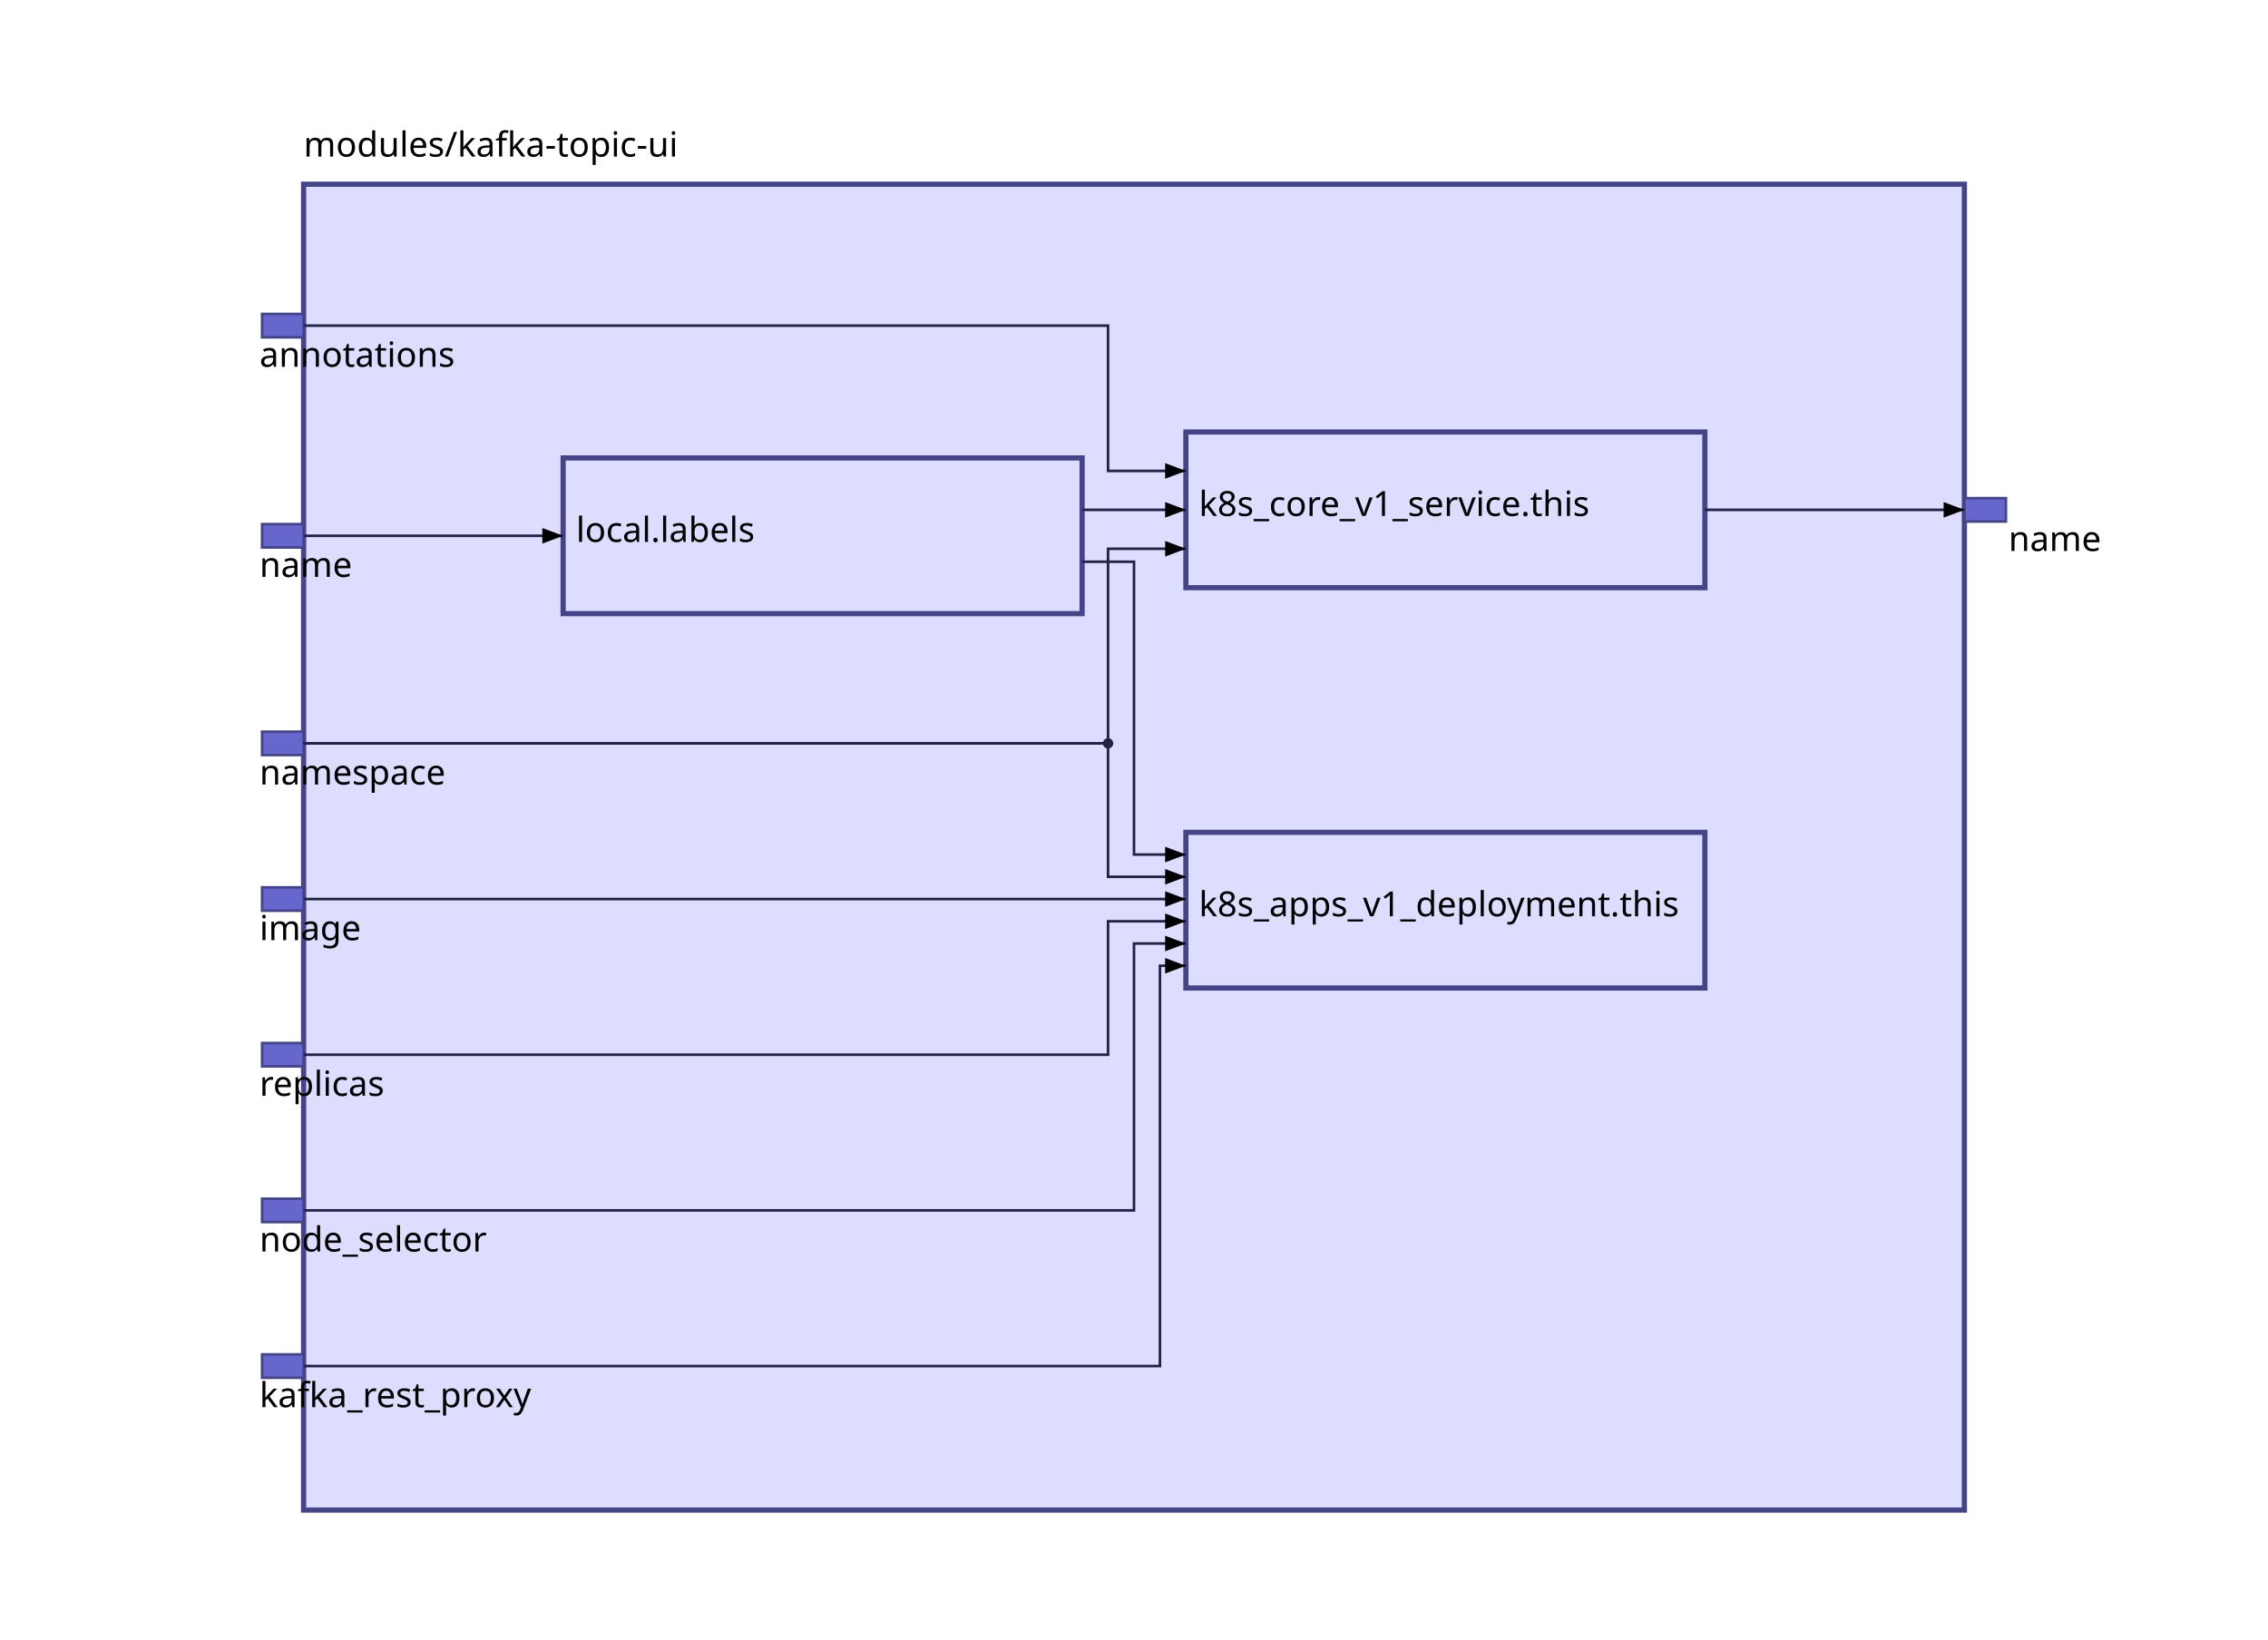
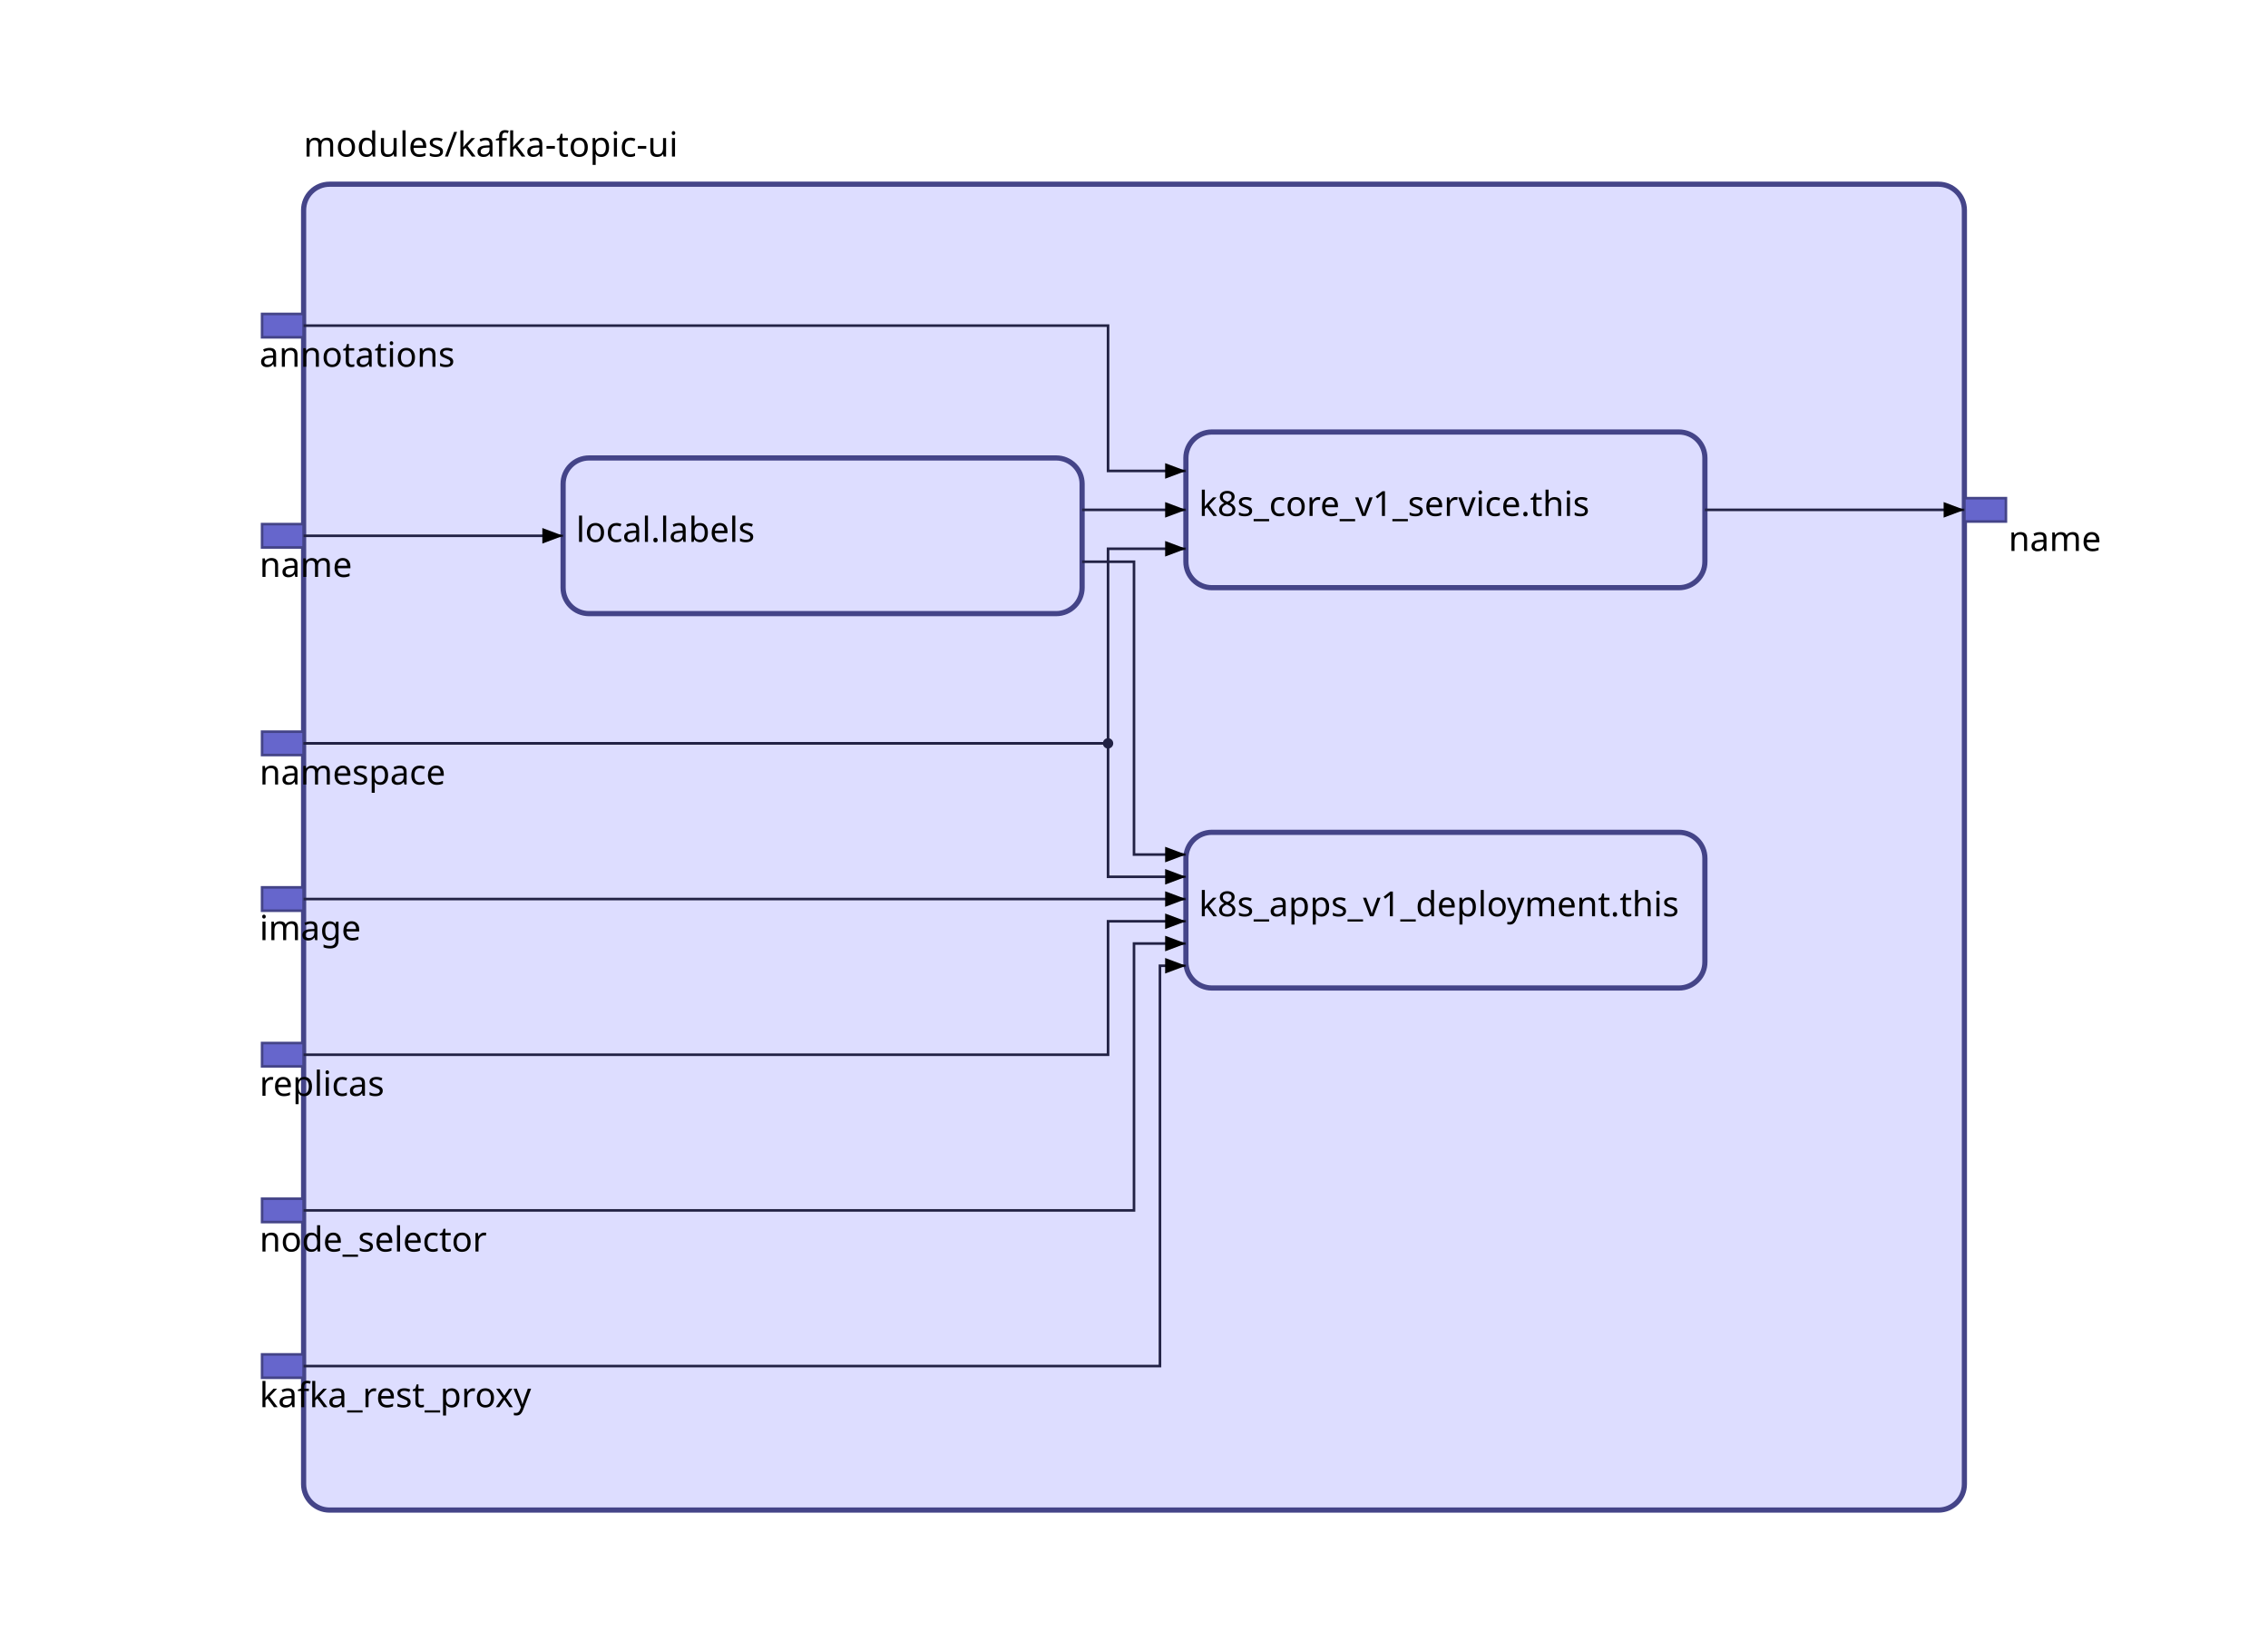
<svg xmlns="http://www.w3.org/2000/svg" id="sprotty_1" class="sprotty-graph sprotty" tabindex="1002" viewBox="0 0 874 632">
  <style>.elknode {
    stroke: #448;
    stroke-width: 2;
    fill: #ddf;
}

.elkport {
    stroke: #448;
    stroke-width: 1;
    fill: #66c;
}

.elkedge {
    fill: none;
    stroke: #224;
    stroke-width: 1;
}

.elkedge.arrow {
    fill: #336;
}

.elklabel {
    stroke-width: 0;
    stroke: #000;
    fill: #000;
    font-family: sans-serif;
    font-size: 10pt;
    dominant-baseline: hanging;
}

.elkjunction {
    stroke: none;
    fill: #224;
}

.selected &gt; rect {
    stroke-width: 3;
}

.mouseover {
    stroke: #88f;
}
/*
 * Copyright (C) 2017 TypeFox and others.
 *
 * Licensed under the Apache License, Version 2.0 (the "License"); you may not use this file except in compliance with the License.
 * You may obtain a copy of the License at http://www.apache.org/licenses/LICENSE-2.0
 */

.sprotty {
    padding: 0px;
    font-family: "Helvetica Neue", Helvetica, Arial, sans-serif;
}

.sprotty-hidden {
    display: block;
    position: absolute;
    width: 0px;
    height: 0px;
}

.sprotty-popup {
    font-family: "Helvetica Neue", Helvetica, Arial, sans-serif;
    position: absolute;
    background: white;
    border-radius: 5px;
    border: 1px solid;
    max-width: 400px;
    min-width: 100px;
}

.sprotty-popup &gt; div {
    margin: 10px;
}

.sprotty-popup-closed {
    display: none;
}
</style>
  <g transform="scale(1) translate(0,0)">
    <g id="sprotty_3" transform="translate(117, 71)" opacity="1">
-       <rect class="elknode" x="0" y="0" width="640" height="511" />
+       <rect class="elknode" x="0" y="0" rx="10" width="640" height="511" />
      <g id="sprotty_5" transform="translate(340, 249.7857)" opacity="1">
-         <rect class="elknode" x="0" y="0" width="200" height="60" />
+         <rect class="elknode" x="0" y="0" rx="10" width="200" height="60" />
        <text id="sprotty_6" class="elklabel" transform="translate(5, 22) translate(0, 0)" opacity="1">k8s_apps_v1_deployment.this</text>
      </g>
      <g id="sprotty_7" transform="translate(340, 95.5)" opacity="1">
-         <rect class="elknode" x="0" y="0" width="200" height="60" />
+         <rect class="elknode" x="0" y="0" rx="10" width="200" height="60" />
        <text id="sprotty_8" class="elklabel" transform="translate(5, 22) translate(0, 0)" opacity="1">k8s_core_v1_service.this</text>
      </g>
      <g id="sprotty_9" transform="translate(100, 105.5)" opacity="1">
-         <rect class="elknode" x="0" y="0" width="200" height="60" />
+         <rect class="elknode" x="0" y="0" rx="10" width="200" height="60" />
        <text id="sprotty_10" class="elklabel" transform="translate(5, 22) translate(0, 0)" opacity="1">local.labels</text>
      </g>
      <g id="sprotty_12" transform="translate(-16, 271)" opacity="1">
        <rect class="elkport" x="0" y="0" width="16" height="9" />
        <text id="sprotty_13" class="elklabel" transform="translate(-1, 10) translate(0, 0)" opacity="1">image</text>
      </g>
      <g id="sprotty_15" transform="translate(-16, 451)" opacity="1">
        <rect class="elkport" x="0" y="0" width="16" height="9" />
        <text id="sprotty_16" class="elklabel" transform="translate(-1, 10) translate(0, 0)" opacity="1">kafka_rest_proxy</text>
      </g>
      <g id="sprotty_18" transform="translate(-16, 211)" opacity="1">
        <rect class="elkport" x="0" y="0" width="16" height="9" />
        <text id="sprotty_19" class="elklabel" transform="translate(-1, 10) translate(0, 0)" opacity="1">namespace</text>
      </g>
      <g id="sprotty_21" transform="translate(-16, 391)" opacity="1">
        <rect class="elkport" x="0" y="0" width="16" height="9" />
        <text id="sprotty_22" class="elklabel" transform="translate(-1, 10) translate(0, 0)" opacity="1">node_selector</text>
      </g>
      <g id="sprotty_24" transform="translate(-16, 331)" opacity="1">
        <rect class="elkport" x="0" y="0" width="16" height="9" />
        <text id="sprotty_25" class="elklabel" transform="translate(-1, 10) translate(0, 0)" opacity="1">replicas</text>
      </g>
      <g id="sprotty_28" transform="translate(-16, 50)" opacity="1">
        <rect class="elkport" x="0" y="0" width="16" height="9" />
        <text id="sprotty_29" class="elklabel" transform="translate(-1, 10) translate(0, 0)" opacity="1">annotations</text>
      </g>
      <g id="sprotty_32" transform="translate(-16, 131)" opacity="1">
        <rect class="elkport" x="0" y="0" width="16" height="9" />
        <text id="sprotty_33" class="elklabel" transform="translate(-1, 10) translate(0, 0)" opacity="1">name</text>
      </g>
      <g id="sprotty_35" transform="translate(640, 121)" opacity="1">
        <rect class="elkport" x="0" y="0" width="16" height="9" />
        <text id="sprotty_36" class="elklabel" transform="translate(17, 10) translate(0, 0)" opacity="1">name</text>
      </g>
      <text id="sprotty_4" class="elklabel" transform="translate(0, -21) translate(0, 0)" opacity="1">modules/kafka-topic-ui</text>
      <g id="sprotty_11" class="sprotty-edge" opacity="1">
        <path class="elkedge" d="M 300,145.5 L 320,145.5 L 320,258.357 L 340,258.357" />
        <path class="edge arrow" d="M 0,0 L 8,-3 L 8,3 Z" transform="rotate(180 340 258.3571) translate(340 258.3571)" />
      </g>
      <g id="sprotty_14" class="sprotty-edge" opacity="1">
        <path class="elkedge" d="M 0,275.5 L 340,275.5" />
        <path class="edge arrow" d="M 0,0 L 8,-3 L 8,3 Z" transform="rotate(180 340 275.5) translate(340 275.5)" />
      </g>
      <g id="sprotty_17" class="sprotty-edge" opacity="1">
        <path class="elkedge" d="M 0,455.5 L 330,455.5 L 330,301.214 L 340,301.214" />
        <path class="edge arrow" d="M 0,0 L 8,-3 L 8,3 Z" transform="rotate(180 340 301.2143) translate(340 301.2143)" />
      </g>
      <g id="sprotty_20" class="sprotty-edge" opacity="1">
        <path class="elkedge" d="M 0,215.5 L 310,215.5 L 310,266.929 L 340,266.929" />
        <path class="edge arrow" d="M 0,0 L 8,-3 L 8,3 Z" transform="rotate(180 340 266.9286) translate(340 266.9286)" />
      </g>
      <g id="sprotty_23" class="sprotty-edge" opacity="1">
        <path class="elkedge" d="M 0,395.5 L 320,395.5 L 320,292.643 L 340,292.643" />
        <path class="edge arrow" d="M 0,0 L 8,-3 L 8,3 Z" transform="rotate(180 340 292.6429) translate(340 292.6429)" />
      </g>
      <g id="sprotty_26" class="sprotty-edge" opacity="1">
        <path class="elkedge" d="M 0,335.5 L 310,335.5 L 310,284.071 L 340,284.071" />
        <path class="edge arrow" d="M 0,0 L 8,-3 L 8,3 Z" transform="rotate(180 340 284.0714) translate(340 284.0714)" />
      </g>
      <g id="sprotty_27" class="sprotty-edge" opacity="1">
        <path class="elkedge" d="M 300,125.5 L 340,125.5" />
        <path class="edge arrow" d="M 0,0 L 8,-3 L 8,3 Z" transform="rotate(180 340 125.5) translate(340 125.5)" />
      </g>
      <g id="sprotty_30" class="sprotty-edge" opacity="1">
        <path class="elkedge" d="M 0,54.5 L 310,54.5 L 310,110.5 L 340,110.5" />
        <path class="edge arrow" d="M 0,0 L 8,-3 L 8,3 Z" transform="rotate(180 340 110.5) translate(340 110.5)" />
      </g>
      <g id="sprotty_31" class="sprotty-edge" opacity="1">
        <path class="elkedge" d="M 0,215.5 L 310,215.5 L 310,140.5 L 340,140.5" />
        <path class="edge arrow" d="M 0,0 L 8,-3 L 8,3 Z" transform="rotate(180 340 140.5) translate(340 140.5)" />
        <g id="sprotty_31_j0" transform="translate(310, 215.5)" opacity="1">
          <circle class="elkjunction" r="2" />
        </g>
      </g>
      <g id="sprotty_34" class="sprotty-edge" opacity="1">
        <path class="elkedge" d="M 0,135.5 L 100,135.5" />
        <path class="edge arrow" d="M 0,0 L 8,-3 L 8,3 Z" transform="rotate(180 100 135.5) translate(100 135.5)" />
      </g>
      <g id="sprotty_37" class="sprotty-edge" opacity="1">
        <path class="elkedge" d="M 540,125.5 L 640,125.5" />
        <path class="edge arrow" d="M 0,0 L 8,-3 L 8,3 Z" transform="rotate(180 640 125.5) translate(640 125.5)" />
      </g>
    </g>
  </g>
</svg>
